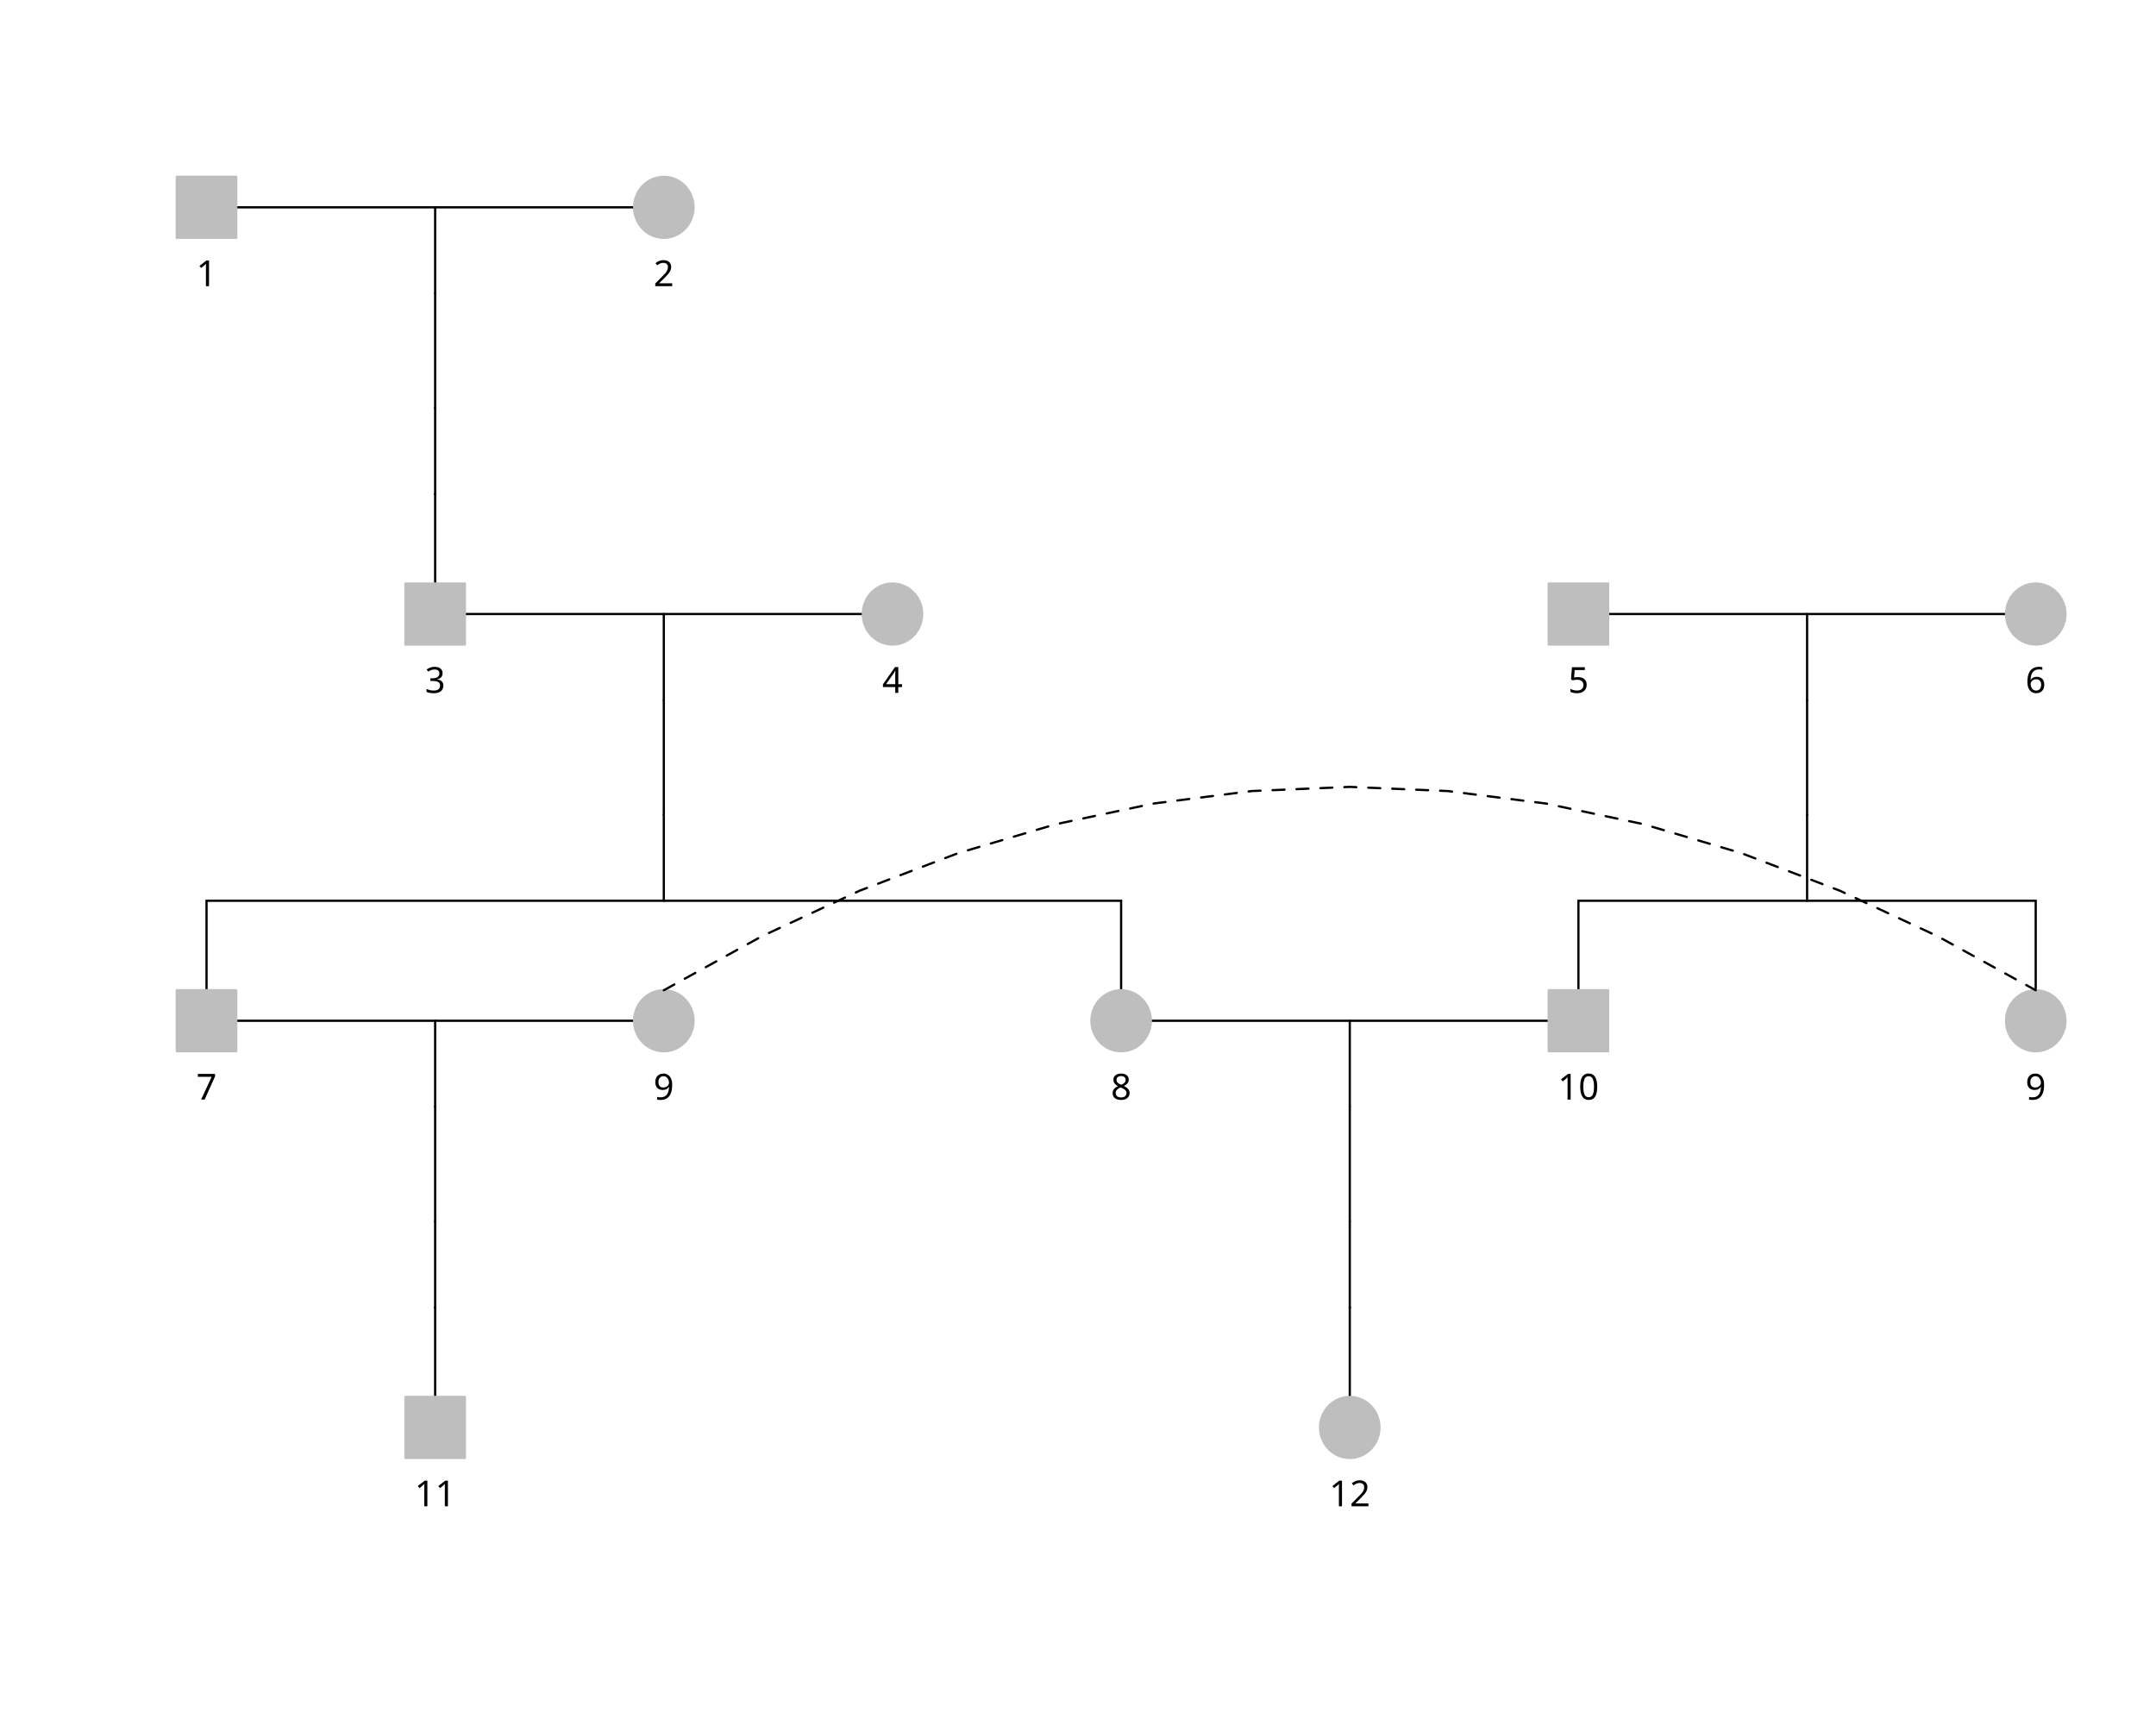
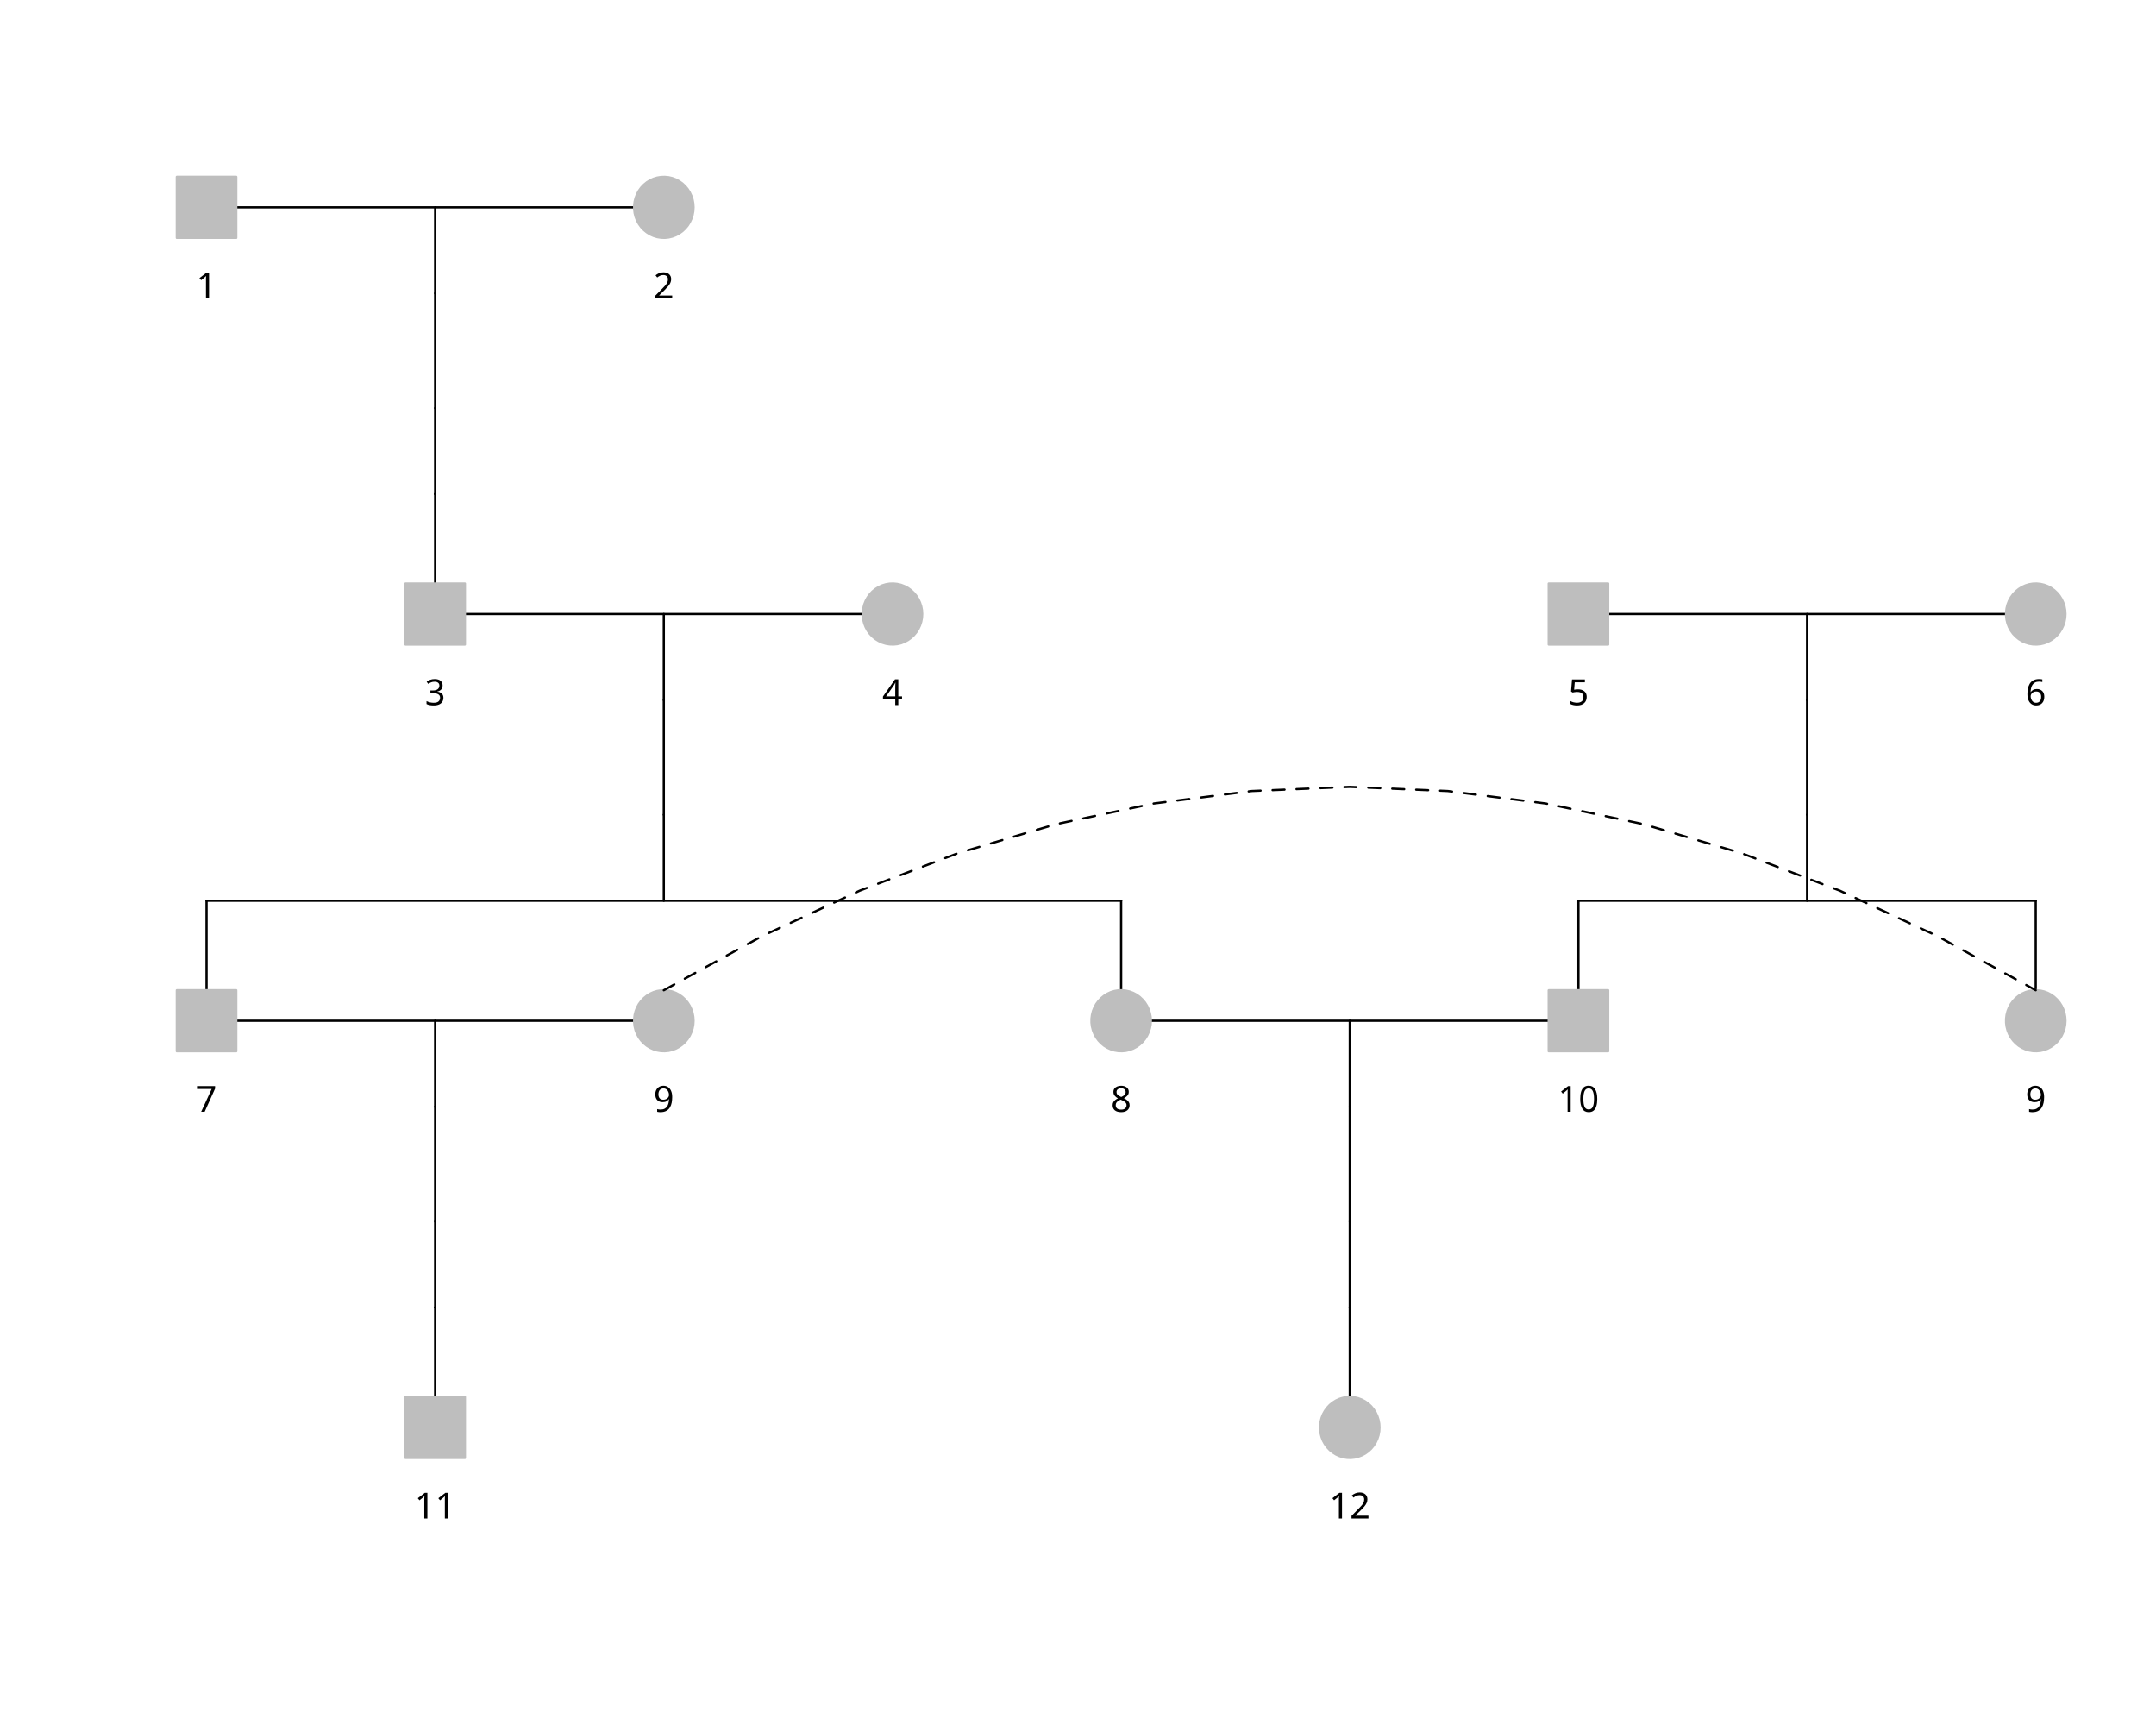
<svg xmlns="http://www.w3.org/2000/svg" class="svglite" data-engine-version="2.0" width="720.00pt" height="576.00pt" viewBox="0 0 720.00 576.00">
  <defs>
    <style type="text/css">
    .svglite line, .svglite polyline, .svglite polygon, .svglite path, .svglite rect, .svglite circle {
      fill: none;
      stroke: #000000;
      stroke-linecap: round;
      stroke-linejoin: round;
      stroke-miterlimit: 10.00;
    }
  </style>
  </defs>
  <rect width="100%" height="100%" style="stroke: none; fill: #FFFFFF;" />
  <defs>
    <clipPath id="cpMC4wMHw3MjAuMDB8MC4wMHw1NzYuMDA=">
      <rect x="0.00" y="0.00" width="720.00" height="576.00" />
    </clipPath>
  </defs>
  <g clip-path="url(#cpMC4wMHw3MjAuMDB8MC4wMHw1NzYuMDA=)">
    <line x1="78.89" y1="69.23" x2="211.76" y2="69.23" style="stroke-width: 0.75;" />
    <line x1="155.25" y1="205.03" x2="288.12" y2="205.03" style="stroke-width: 0.75;" />
    <line x1="78.89" y1="340.84" x2="211.76" y2="340.84" style="stroke-width: 0.75;" />
    <line x1="537.04" y1="205.03" x2="669.91" y2="205.03" style="stroke-width: 0.75;" />
    <line x1="384.33" y1="340.84" x2="517.19" y2="340.84" style="stroke-width: 0.75;" />
    <line x1="145.32" y1="194.85" x2="145.32" y2="164.97" style="stroke-width: 0.75;" />
    <line x1="145.32" y1="164.97" x2="145.32" y2="164.97" style="stroke-width: 0.75;" />
    <line x1="145.32" y1="164.97" x2="145.32" y2="136.25" style="stroke-width: 0.75;" />
    <line x1="145.32" y1="136.25" x2="145.32" y2="97.95" style="stroke-width: 0.75;" />
    <line x1="145.32" y1="97.95" x2="145.32" y2="69.23" style="stroke-width: 0.75;" />
    <line x1="68.97" y1="330.66" x2="68.97" y2="300.78" style="stroke-width: 0.75;" />
    <line x1="374.40" y1="330.66" x2="374.40" y2="300.78" style="stroke-width: 0.75;" />
    <line x1="68.97" y1="300.78" x2="374.40" y2="300.78" style="stroke-width: 0.75;" />
    <line x1="221.68" y1="300.78" x2="221.68" y2="272.05" style="stroke-width: 0.75;" />
    <line x1="221.68" y1="272.05" x2="221.68" y2="233.76" style="stroke-width: 0.75;" />
    <line x1="221.68" y1="233.76" x2="221.68" y2="205.03" style="stroke-width: 0.75;" />
    <line x1="527.12" y1="330.66" x2="527.12" y2="300.78" style="stroke-width: 0.75;" />
    <line x1="679.83" y1="330.66" x2="679.83" y2="300.78" style="stroke-width: 0.75;" />
    <line x1="527.12" y1="300.78" x2="679.83" y2="300.78" style="stroke-width: 0.75;" />
    <line x1="603.48" y1="300.78" x2="603.48" y2="272.05" style="stroke-width: 0.75;" />
    <line x1="603.48" y1="272.05" x2="603.48" y2="233.76" style="stroke-width: 0.75;" />
    <line x1="603.48" y1="233.76" x2="603.48" y2="205.03" style="stroke-width: 0.75;" />
    <line x1="145.32" y1="466.46" x2="145.32" y2="436.59" style="stroke-width: 0.75;" />
    <line x1="145.32" y1="436.59" x2="145.32" y2="436.59" style="stroke-width: 0.75;" />
    <line x1="145.32" y1="436.59" x2="145.32" y2="407.86" style="stroke-width: 0.75;" />
    <line x1="145.32" y1="407.86" x2="145.32" y2="369.56" style="stroke-width: 0.75;" />
    <line x1="145.32" y1="369.56" x2="145.32" y2="340.84" style="stroke-width: 0.75;" />
    <line x1="450.76" y1="466.46" x2="450.76" y2="436.59" style="stroke-width: 0.75;" />
    <line x1="450.76" y1="436.59" x2="450.76" y2="436.59" style="stroke-width: 0.75;" />
    <line x1="450.76" y1="436.59" x2="450.76" y2="407.86" style="stroke-width: 0.75;" />
    <line x1="450.76" y1="407.86" x2="450.76" y2="369.56" style="stroke-width: 0.75;" />
    <line x1="450.76" y1="369.56" x2="450.76" y2="340.84" style="stroke-width: 0.75;" />
    <polygon points="59.04,59.04 59.04,79.41 78.89,79.41 78.89,59.04 " style="stroke-width: 0.75; stroke: #BEBEBE; fill: #BEBEBE;" />
    <polygon points="135.40,194.85 135.40,215.22 155.25,215.22 155.25,194.85 " style="stroke-width: 0.75; stroke: #BEBEBE; fill: #BEBEBE;" />
    <polygon points="59.04,330.66 59.04,351.03 78.89,351.03 78.89,330.66 " style="stroke-width: 0.75; stroke: #BEBEBE; fill: #BEBEBE;" />
    <polygon points="135.40,466.46 135.40,486.83 155.25,486.83 155.25,466.46 " style="stroke-width: 0.75; stroke: #BEBEBE; fill: #BEBEBE;" />
    <polygon points="231.61,69.23 231.53,70.53 231.29,71.81 230.88,73.05 230.33,74.22 229.64,75.32 228.81,76.31 227.87,77.19 226.83,77.94 225.70,78.54 224.51,78.99 223.27,79.28 222.00,79.41 220.73,79.36 219.47,79.16 218.25,78.78 217.09,78.26 216.00,77.58 215.01,76.77 214.12,75.83 213.36,74.78 212.74,73.64 212.26,72.44 211.94,71.17 211.78,69.88 211.78,68.57 211.94,67.28 212.26,66.02 212.74,64.81 213.36,63.67 214.12,62.62 215.01,61.69 216.00,60.87 217.09,60.20 218.25,59.67 219.47,59.30 220.73,59.09 222.00,59.05 223.27,59.17 224.51,59.46 225.70,59.91 226.83,60.52 227.87,61.26 228.81,62.14 229.64,63.13 230.33,64.23 230.88,65.40 231.29,66.64 231.53,67.92 231.61,69.23 " style="stroke-width: 0.75; stroke: #BEBEBE; fill: #BEBEBE;" />
    <polygon points="307.97,205.03 307.89,206.34 307.64,207.62 307.24,208.86 306.69,210.03 306.00,211.13 305.17,212.12 304.23,213.00 303.19,213.74 302.06,214.35 300.87,214.80 299.63,215.09 298.36,215.21 297.09,215.17 295.83,214.96 294.61,214.59 293.45,214.06 292.36,213.39 291.37,212.57 290.48,211.64 289.72,210.59 289.10,209.45 288.62,208.24 288.30,206.98 288.14,205.69 288.14,204.38 288.30,203.09 288.62,201.82 289.10,200.61 289.72,199.48 290.48,198.43 291.37,197.49 292.36,196.68 293.45,196.00 294.61,195.47 295.83,195.10 297.09,194.89 298.36,194.85 299.63,194.98 300.87,195.27 302.06,195.72 303.19,196.32 304.23,197.07 305.17,197.95 306.00,198.94 306.69,200.04 307.24,201.21 307.64,202.45 307.89,203.73 307.97,205.03 " style="stroke-width: 0.75; stroke: #BEBEBE; fill: #BEBEBE;" />
    <polygon points="231.61,340.84 231.53,342.14 231.29,343.43 230.88,344.66 230.33,345.84 229.64,346.93 228.81,347.93 227.87,348.80 226.83,349.55 225.70,350.16 224.51,350.61 223.27,350.90 222.00,351.02 220.73,350.98 219.47,350.77 218.25,350.40 217.09,349.87 216.00,349.20 215.01,348.38 214.12,347.44 213.36,346.40 212.74,345.26 212.26,344.05 211.94,342.79 211.78,341.49 211.78,340.19 211.94,338.89 212.26,337.63 212.74,336.42 213.36,335.28 214.12,334.24 215.01,333.30 216.00,332.49 217.09,331.81 218.25,331.28 219.47,330.91 220.73,330.70 222.00,330.66 223.27,330.79 224.51,331.08 225.70,331.53 226.83,332.13 227.87,332.88 228.81,333.76 229.64,334.75 230.33,335.84 230.88,337.02 231.29,338.26 231.53,339.54 231.61,340.84 " style="stroke-width: 0.75; stroke: #BEBEBE; fill: #BEBEBE;" />
    <polygon points="460.68,476.65 460.60,477.95 460.36,479.23 459.96,480.47 459.41,481.65 458.71,482.74 457.89,483.74 456.95,484.61 455.90,485.36 454.78,485.96 453.58,486.41 452.34,486.70 451.08,486.83 449.81,486.79 448.55,486.58 447.33,486.21 446.17,485.68 445.08,485.00 444.08,484.19 443.20,483.25 442.44,482.21 441.81,481.07 441.34,479.86 441.01,478.60 440.85,477.30 440.85,476.00 441.01,474.70 441.34,473.44 441.81,472.23 442.44,471.09 443.20,470.05 444.08,469.11 445.08,468.30 446.17,467.62 447.33,467.09 448.55,466.72 449.81,466.51 451.08,466.47 452.34,466.59 453.58,466.88 454.78,467.34 455.90,467.94 456.95,468.69 457.89,469.56 458.71,470.56 459.41,471.65 459.96,472.83 460.36,474.07 460.60,475.35 460.68,476.65 " style="stroke-width: 0.75; stroke: #BEBEBE; fill: #BEBEBE;" />
    <polygon points="517.19,194.85 517.19,215.22 537.04,215.22 537.04,194.85 " style="stroke-width: 0.75; stroke: #BEBEBE; fill: #BEBEBE;" />
    <polygon points="384.33,340.84 384.25,342.14 384.00,343.43 383.60,344.66 383.05,345.84 382.36,346.93 381.53,347.93 380.59,348.80 379.55,349.55 378.42,350.16 377.22,350.61 375.98,350.90 374.72,351.02 373.45,350.98 372.19,350.77 370.97,350.40 369.81,349.87 368.72,349.20 367.73,348.38 366.84,347.44 366.08,346.40 365.46,345.26 364.98,344.05 364.66,342.79 364.49,341.49 364.49,340.19 364.66,338.89 364.98,337.63 365.46,336.42 366.08,335.28 366.84,334.24 367.73,333.30 368.72,332.49 369.81,331.81 370.97,331.28 372.19,330.91 373.45,330.70 374.72,330.66 375.98,330.79 377.22,331.08 378.42,331.53 379.55,332.13 380.59,332.88 381.53,333.76 382.36,334.75 383.05,335.84 383.60,337.02 384.00,338.26 384.25,339.54 384.33,340.84 " style="stroke-width: 0.75; stroke: #BEBEBE; fill: #BEBEBE;" />
    <polygon points="689.76,205.03 689.68,206.34 689.44,207.62 689.03,208.86 688.48,210.03 687.79,211.13 686.96,212.12 686.02,213.00 684.98,213.74 683.85,214.35 682.66,214.80 681.42,215.09 680.15,215.21 678.88,215.17 677.62,214.96 676.41,214.59 675.24,214.06 674.15,213.39 673.16,212.57 672.27,211.64 671.51,210.59 670.89,209.45 670.41,208.24 670.09,206.98 669.93,205.69 669.93,204.38 670.09,203.09 670.41,201.82 670.89,200.61 671.51,199.48 672.27,198.43 673.16,197.49 674.15,196.68 675.24,196.00 676.41,195.47 677.62,195.10 678.88,194.89 680.15,194.85 681.42,194.98 682.66,195.27 683.85,195.72 684.98,196.32 686.02,197.07 686.96,197.95 687.79,198.94 688.48,200.04 689.03,201.21 689.44,202.45 689.68,203.73 689.76,205.03 " style="stroke-width: 0.75; stroke: #BEBEBE; fill: #BEBEBE;" />
    <polygon points="517.19,330.66 517.19,351.03 537.04,351.03 537.04,330.66 " style="stroke-width: 0.75; stroke: #BEBEBE; fill: #BEBEBE;" />
    <polygon points="689.76,340.84 689.68,342.14 689.44,343.43 689.03,344.66 688.48,345.84 687.79,346.93 686.96,347.93 686.02,348.80 684.98,349.55 683.85,350.16 682.66,350.61 681.42,350.90 680.15,351.02 678.88,350.98 677.62,350.77 676.41,350.40 675.24,349.87 674.15,349.20 673.16,348.38 672.27,347.44 671.51,346.40 670.89,345.26 670.41,344.05 670.09,342.79 669.93,341.49 669.93,340.19 670.09,338.89 670.41,337.63 670.89,336.42 671.51,335.28 672.27,334.24 673.16,333.30 674.15,332.49 675.24,331.81 676.41,331.28 677.62,330.91 678.88,330.70 680.15,330.66 681.42,330.79 682.66,331.08 683.85,331.53 684.98,332.13 686.02,332.88 686.96,333.76 687.79,334.75 688.48,335.84 689.03,337.02 689.44,338.26 689.68,339.54 689.76,340.84 " style="stroke-width: 0.75; stroke: #BEBEBE; fill: #BEBEBE;" />
    <polyline points="221.68,330.66 254.41,312.64 287.13,297.40 319.86,284.92 352.58,275.22 385.31,268.30 418.03,264.14 450.76,262.75 483.48,264.14 516.21,268.30 548.93,275.22 581.66,284.92 614.38,297.40 647.11,312.64 679.83,330.66 " style="stroke-width: 0.75; stroke-dasharray: 4.00,4.00;" />
-     <text x="68.97" y="95.55" text-anchor="middle" style="font-size: 12.00px; font-family: sans;" textLength="6.67px" lengthAdjust="spacingAndGlyphs">1</text>
-     <text x="145.32" y="231.35" text-anchor="middle" style="font-size: 12.00px; font-family: sans;" textLength="6.67px" lengthAdjust="spacingAndGlyphs">3</text>
-     <text x="68.97" y="367.16" text-anchor="middle" style="font-size: 12.00px; font-family: sans;" textLength="6.67px" lengthAdjust="spacingAndGlyphs">7</text>
-     <text x="145.32" y="502.97" text-anchor="middle" style="font-size: 12.00px; font-family: sans;" textLength="13.35px" lengthAdjust="spacingAndGlyphs">11</text>
-     <text x="221.68" y="95.55" text-anchor="middle" style="font-size: 12.00px; font-family: sans;" textLength="6.67px" lengthAdjust="spacingAndGlyphs">2</text>
-     <text x="298.04" y="231.35" text-anchor="middle" style="font-size: 12.00px; font-family: sans;" textLength="6.67px" lengthAdjust="spacingAndGlyphs">4</text>
-     <text x="221.68" y="367.16" text-anchor="middle" style="font-size: 12.00px; font-family: sans;" textLength="6.67px" lengthAdjust="spacingAndGlyphs">9</text>
-     <text x="450.76" y="502.97" text-anchor="middle" style="font-size: 12.00px; font-family: sans;" textLength="13.35px" lengthAdjust="spacingAndGlyphs">12</text>
-     <text x="527.12" y="231.35" text-anchor="middle" style="font-size: 12.00px; font-family: sans;" textLength="6.67px" lengthAdjust="spacingAndGlyphs">5</text>
-     <text x="374.40" y="367.16" text-anchor="middle" style="font-size: 12.00px; font-family: sans;" textLength="6.67px" lengthAdjust="spacingAndGlyphs">8</text>
-     <text x="679.83" y="231.35" text-anchor="middle" style="font-size: 12.00px; font-family: sans;" textLength="6.67px" lengthAdjust="spacingAndGlyphs">6</text>
-     <text x="527.12" y="367.16" text-anchor="middle" style="font-size: 12.00px; font-family: sans;" textLength="13.35px" lengthAdjust="spacingAndGlyphs">10</text>
-     <text x="679.83" y="367.16" text-anchor="middle" style="font-size: 12.00px; font-family: sans;" textLength="6.67px" lengthAdjust="spacingAndGlyphs">9</text>
+     <text x="68.97" y="99.62" text-anchor="middle" style="font-size: 12.00px; font-family: sans;" textLength="6.67px" lengthAdjust="spacingAndGlyphs">1</text>
+     <text x="145.32" y="235.43" text-anchor="middle" style="font-size: 12.00px; font-family: sans;" textLength="6.67px" lengthAdjust="spacingAndGlyphs">3</text>
+     <text x="68.97" y="371.24" text-anchor="middle" style="font-size: 12.00px; font-family: sans;" textLength="6.67px" lengthAdjust="spacingAndGlyphs">7</text>
+     <text x="145.32" y="507.04" text-anchor="middle" style="font-size: 12.00px; font-family: sans;" textLength="13.35px" lengthAdjust="spacingAndGlyphs">11</text>
+     <text x="221.68" y="99.62" text-anchor="middle" style="font-size: 12.00px; font-family: sans;" textLength="6.67px" lengthAdjust="spacingAndGlyphs">2</text>
+     <text x="298.04" y="235.43" text-anchor="middle" style="font-size: 12.00px; font-family: sans;" textLength="6.67px" lengthAdjust="spacingAndGlyphs">4</text>
+     <text x="221.68" y="371.24" text-anchor="middle" style="font-size: 12.00px; font-family: sans;" textLength="6.67px" lengthAdjust="spacingAndGlyphs">9</text>
+     <text x="450.76" y="507.04" text-anchor="middle" style="font-size: 12.00px; font-family: sans;" textLength="13.35px" lengthAdjust="spacingAndGlyphs">12</text>
+     <text x="527.12" y="235.43" text-anchor="middle" style="font-size: 12.00px; font-family: sans;" textLength="6.67px" lengthAdjust="spacingAndGlyphs">5</text>
+     <text x="374.40" y="371.24" text-anchor="middle" style="font-size: 12.00px; font-family: sans;" textLength="6.67px" lengthAdjust="spacingAndGlyphs">8</text>
+     <text x="679.83" y="235.43" text-anchor="middle" style="font-size: 12.00px; font-family: sans;" textLength="6.67px" lengthAdjust="spacingAndGlyphs">6</text>
+     <text x="527.12" y="371.24" text-anchor="middle" style="font-size: 12.00px; font-family: sans;" textLength="13.35px" lengthAdjust="spacingAndGlyphs">10</text>
+     <text x="679.83" y="371.24" text-anchor="middle" style="font-size: 12.00px; font-family: sans;" textLength="6.67px" lengthAdjust="spacingAndGlyphs">9</text>
  </g>
</svg>
